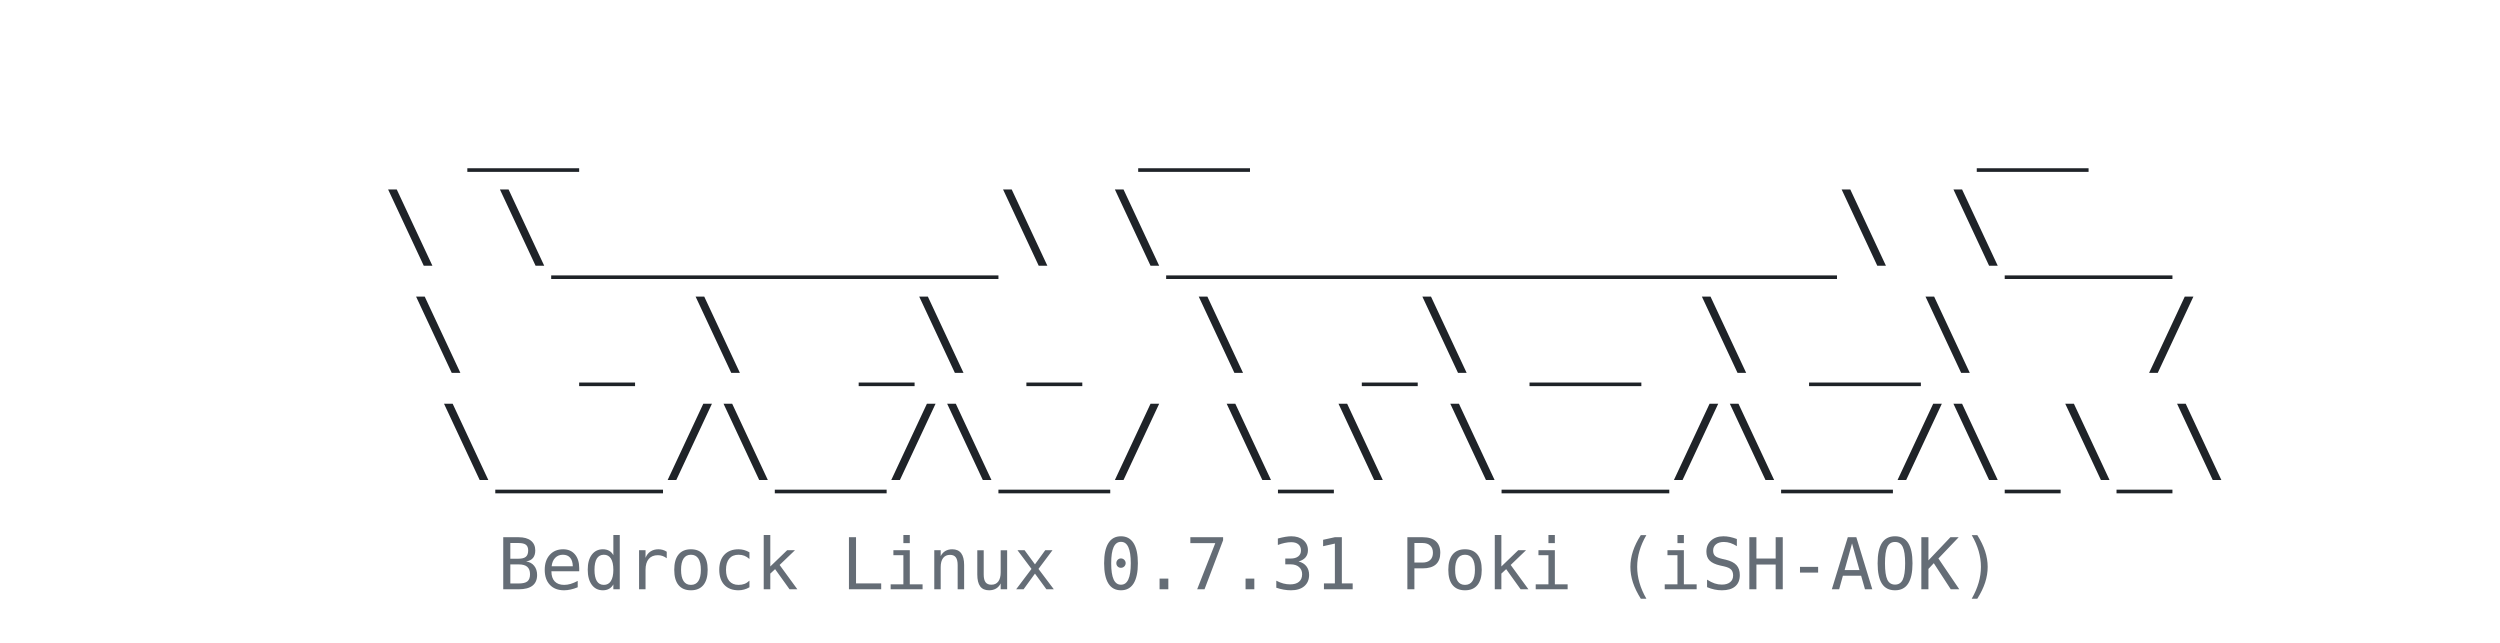
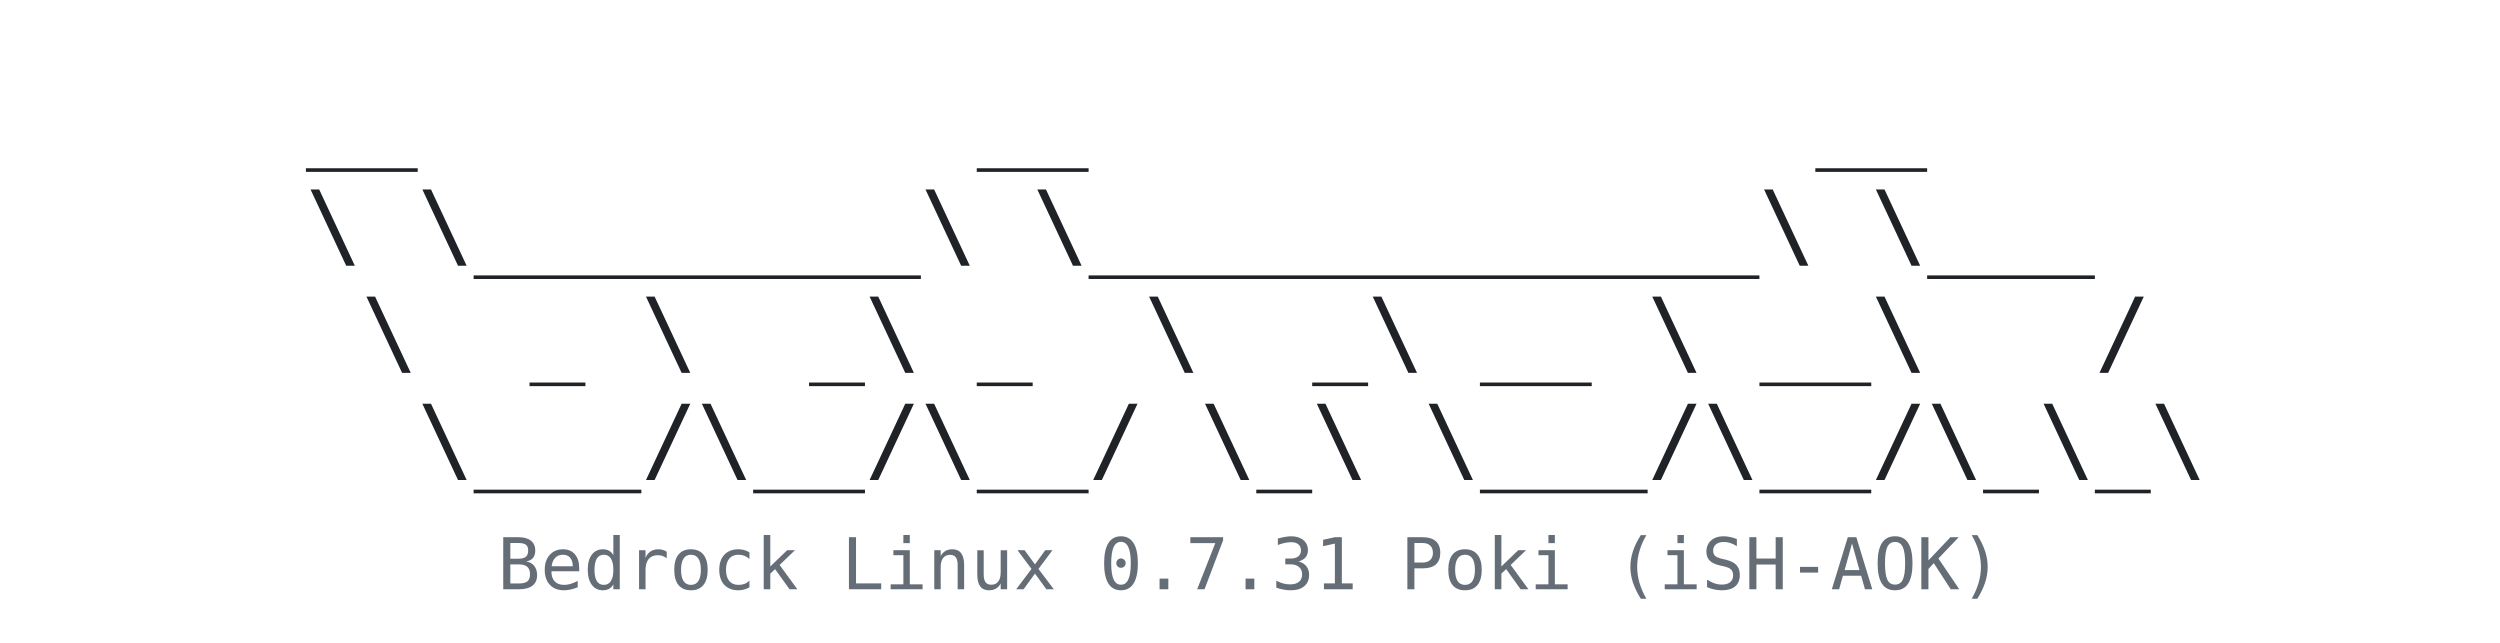
<svg xmlns="http://www.w3.org/2000/svg" viewBox="0 0 700 180">
-   <text x="350" y="42" text-anchor="middle" font-family="monospace" font-size="26" fill="#1f2328" xml:space="preserve"> __          __             __</text>
-   <text x="350" y="72" text-anchor="middle" font-family="monospace" font-size="26" fill="#1f2328" xml:space="preserve"> \ \________\ \____________\ \___</text>
-   <text x="350" y="102" text-anchor="middle" font-family="monospace" font-size="26" fill="#1f2328" xml:space="preserve">  \  _ \  _\ _  \  _\ __ \ __\   /</text>
-   <text x="350" y="132" text-anchor="middle" font-family="monospace" font-size="26" fill="#1f2328" xml:space="preserve">   \___/\__/\__/ \_\ \___/\__/\_\_\</text>
+   <text x="70" y="42" text-anchor="start" font-family="monospace" font-size="26" fill="#1f2328" xml:space="preserve"> __          __             __</text>
+   <text x="70" y="72" text-anchor="start" font-family="monospace" font-size="26" fill="#1f2328" xml:space="preserve"> \ \________\ \____________\ \___</text>
+   <text x="70" y="102" text-anchor="start" font-family="monospace" font-size="26" fill="#1f2328" xml:space="preserve">  \  _ \  _\ _  \  _\ __ \ __\   /</text>
+   <text x="70" y="132" text-anchor="start" font-family="monospace" font-size="26" fill="#1f2328" xml:space="preserve">   \___/\__/\__/ \_\ \___/\__/\_\_\</text>
  <text x="350" y="165" text-anchor="middle" font-family="monospace" font-size="20" fill="#656d76" xml:space="preserve">Bedrock Linux 0.7.31 Poki (iSH-AOK)</text>
</svg>
